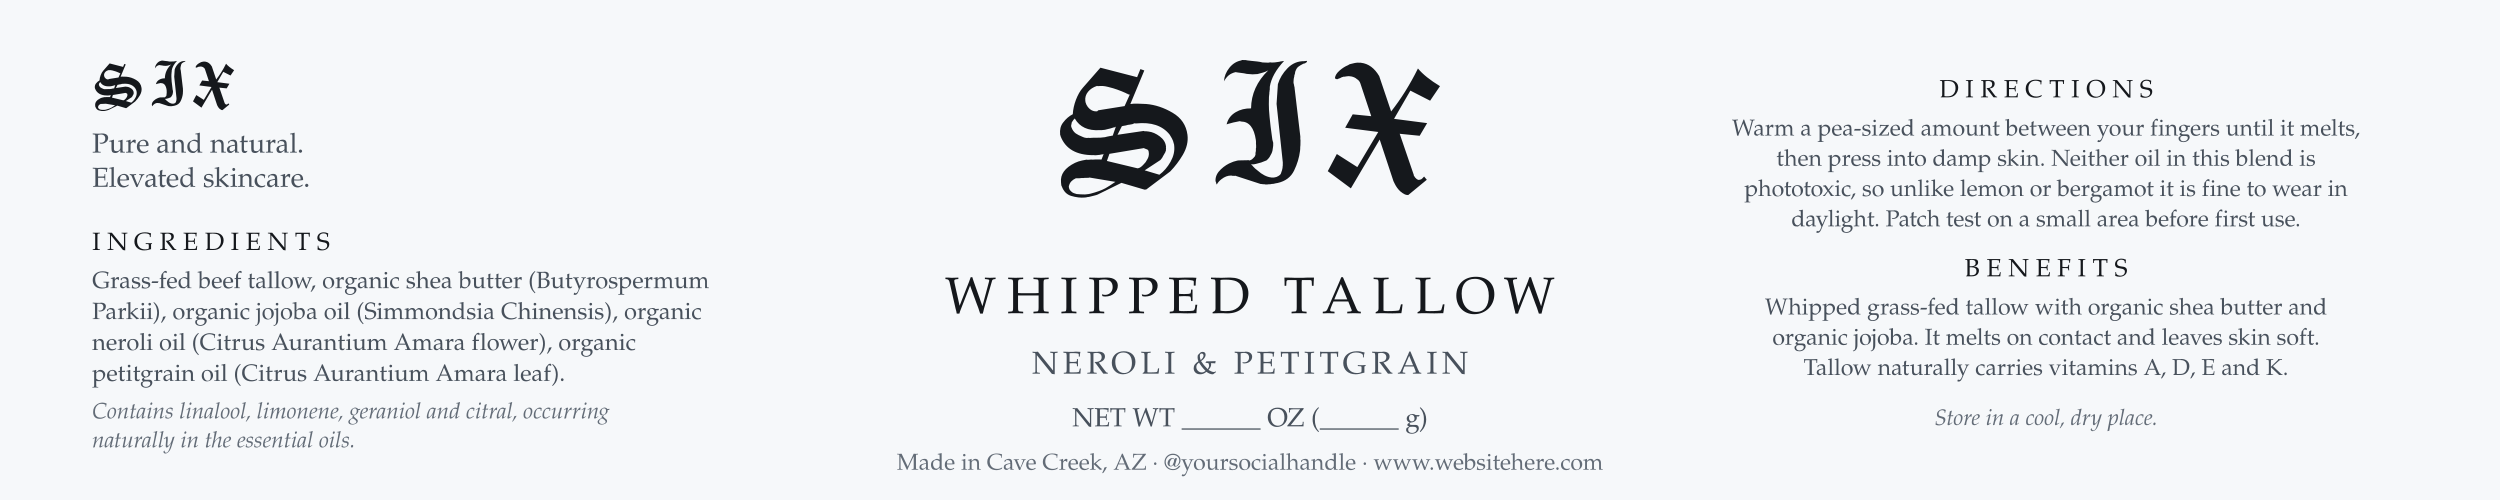
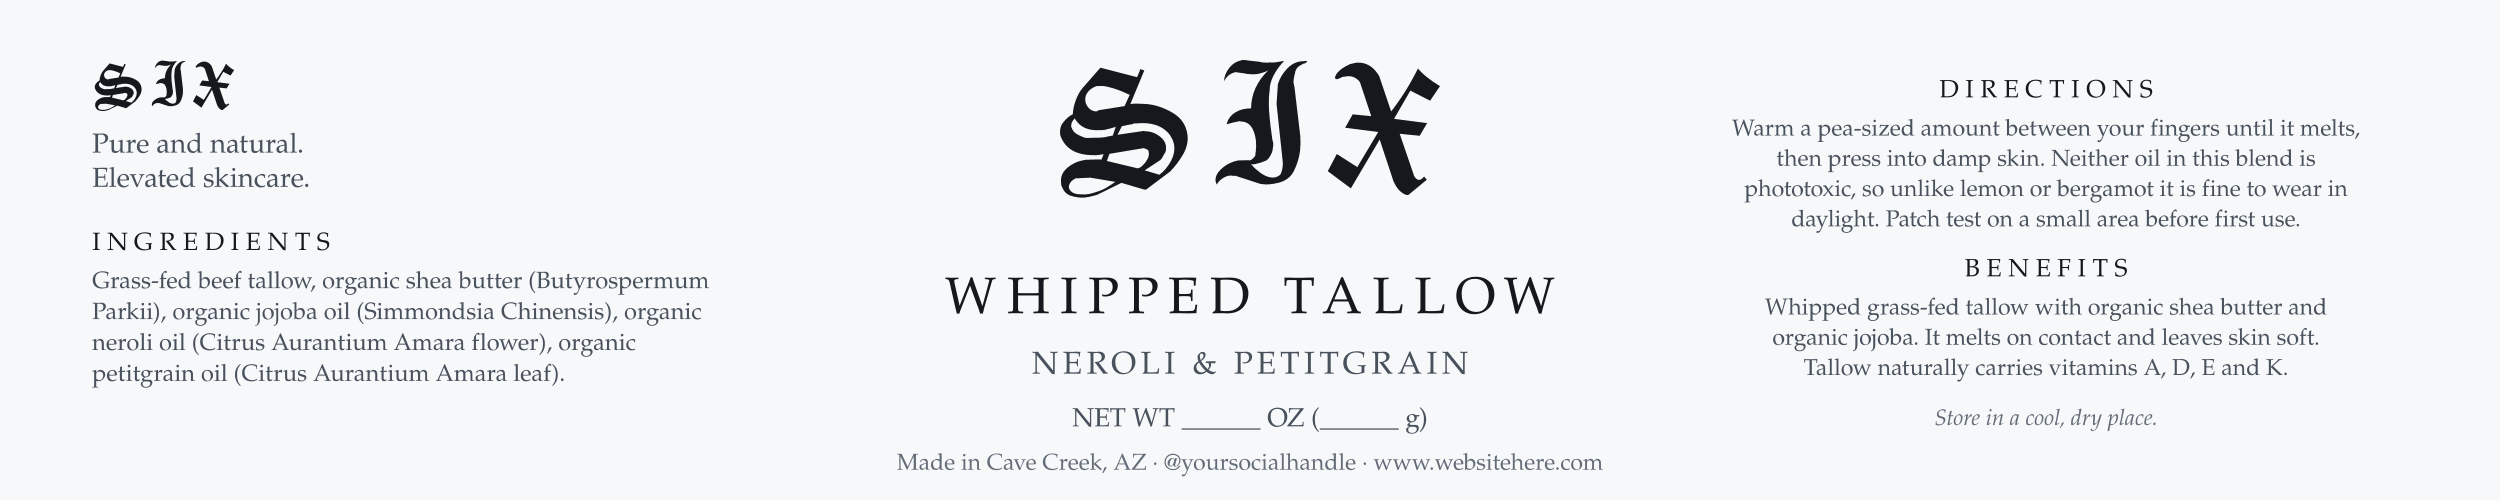
<svg xmlns="http://www.w3.org/2000/svg" width="190.0mm" height="38.0mm" viewBox="0 0 190.0 38.0">
  <rect x="0" y="0" width="190.0" height="38.0" fill="#f6f8fa" />
  <g transform="translate(80.000 4.000) scale(0.28061)">
    <path d="M12.94 4.08 22.88 6.65 23.77 4.46 24.83 4.83 21.05 13.92 22.01 13.82Q23.14 13.8 25.35 13.91Q28.99 14.22 32.5 16.29Q36.02 18.36 36.52 22.27Q36.86 24.97 35.24 27.72Q33.79 30.17 31.85 32.18L25.37 37.06L24.89 37.11L18.64 35.27L12.19 38.44Q11.91 38.57 11.24 38.73L10.19 38.99Q9.95 39.01 9.81 39.08L9.42 39.12Q9.13 39.15 9.09 39.2L8.75 39.24Q7.06 39.41 5 38.8Q3.23 38.25 2.48 36.23Q2.42 36.09 2.35 35.95L2.27 35.13Q1.93 31.89 6.06 29.85Q6.99 29.41 8 29.21L9.19 28.98Q9.35 29.07 9.98 29L10.41 28.95Q10.71 29.02 11.49 28.94Q11.68 28.97 12.07 28.93L13.24 28.95L13.86 27.37Q13.83 27.52 13.59 27.55L13.05 27.6Q13.01 27.66 12.91 27.67L11.8 27.78Q11.56 27.81 11.44 27.8Q11.32 27.79 11.17 27.75Q11.02 27.77 10.97 27.77Q4.18 27.75 2.19 22.73L2.18 22.64Q2.13 22.64 2.13 22.59L2.1 22.35Q2.05 22.36 2.05 22.31L2.03 22.16Q1.83 20.23 2.82 18.96Q3.98 17.42 5.46 16.68Q5.56 14.76 6.32 12.75Q7.09 10.74 8.18 9.51ZM6.3 34.02Q4.76 34.72 4.46 35.98Q4.37 36.08 4.39 36.28L4.42 36.57Q4.43 36.61 4.5 36.85Q4.5 36.9 4.54 36.97Q4.57 37.04 4.62 37.08Q4.63 37.13 4.63 37.18Q4.74 37.31 4.99 37.56Q5.23 37.8 5.44 37.92Q5.65 38.05 6.51 38.3Q6.85 38.31 7.59 38.38Q7.88 38.35 8.37 38.4Q8.61 38.37 8.76 38.41L9.68 38.31Q9.82 38.25 10.21 38.21Q12.82 37.54 14.35 36.7Q15.13 36.27 17 35L9.99 33.83Q9.85 33.9 9.61 33.92Q9.52 33.93 9.37 33.9Q9.22 33.91 9.17 33.92Q8.88 33.95 8.73 33.92L8.25 33.97Q8.2 33.97 7.96 33.95L7.18 34.03ZM22.08 19.14Q21.72 19.42 20.85 19.51L20.42 19.56Q19.71 19.78 19.18 19.83Q18.99 19.9 18.75 19.93L17.57 22.25L24.64 21.21Q24.85 21.34 25.29 21.29Q25.29 21.29 25.98 21.37Q27.51 21.55 29.02 22.69Q30.53 23.82 30.7 25.42L30.71 25.51Q30.67 25.57 30.68 25.66L30.72 26.05Q30.67 26.1 30.68 26.2L30.71 26.44Q30.71 26.49 30.67 26.54Q30.63 26.6 30.59 26.7Q30.55 26.8 30.56 26.9Q30.4 27.25 29.9 28.04Q29.86 28.14 29.76 28.32Q29.66 28.5 29.61 28.56Q29.57 28.61 29.18 29.09L24.93 31.88L28.91 33.07Q30.68 31.77 31.92 29.59Q33.15 27.41 32.93 25.28L32.89 24.89Q32.81 24.61 32.66 24.09Q32.65 23.94 32.52 23.71Q32.33 23.24 32.15 22.97Q32.09 22.83 31.92 22.58Q31.74 22.33 31.68 22.19Q28.76 18.54 22.58 19.18ZM24.79 25.84 15.38 27.41 14.7 29.34 22.77 31.28Q22.97 31.4 23.35 31.26Q23.59 31.19 23.91 30.96Q24.22 30.73 24.57 30.35Q24.66 30.25 24.86 30.03Q25.06 29.82 25.19 29.66Q25.86 28.66 25.99 28.06Q25.98 27.96 26.05 27.66Q26.05 27.61 26.07 27.41L26.01 26.79Q25.95 26.74 25.94 26.6L25.93 26.5Q25.88 26.51 25.85 26.44Q25.82 26.37 25.79 26.32Q25.76 26.27 25.35 26.12Q25.3 26.08 25.15 26.05Q25 26.01 24.97 25.99Q24.95 25.97 24.89 25.93L24.8 25.94ZM6.02 17.79Q5.94 17.95 5.67 18.17Q5.67 18.22 5.42 18.54Q5.42 18.54 5.33 18.67Q5.25 18.8 5.2 18.85Q5.04 19.6 5.04 19.63Q5.04 19.65 5.01 19.75L5.05 20.14Q5.05 20.19 5.1 20.23Q5.46 21.27 6.25 21.87Q6.83 22.3 8.26 22.88Q8.47 22.96 8.82 23.07Q8.92 23.06 8.96 23.05Q9.07 23.09 9.12 23.11Q9.17 23.13 9.36 23.11L9.7 23.07Q9.75 23.11 10.07 23.11Q10.39 23.1 10.77 23.06Q12.53 23.07 12.92 23.03L14.17 22.9Q14.37 22.88 14.84 22.73L14.94 22.72Q15.18 22.69 15.32 22.63L15.66 22.59Q15.85 22.57 15.99 22.51L16.28 22.48L17.14 20Q16.97 20.21 16.73 20.24L16.53 20.26Q16.49 20.31 16.35 20.32Q15.64 20.55 15.59 20.55Q15.12 20.7 14.83 20.73Q14.35 20.87 14.16 20.9L13.19 21Q12.95 21.02 12.8 20.99Q8 21.3 6.03 17.89ZM12.04 9.01Q10.48 9.51 9.59 10.6Q8.7 11.7 8.85 13.05Q8.88 13.34 8.92 13.48Q8.95 13.63 9.08 13.91Q9.09 13.95 9.21 14.23Q9.32 14.27 9.39 14.51Q10.48 16.05 12.07 15.89L12.34 15.62L19.49 14.48L20.88 11.4Q20.98 11.39 20.38 11.26Q20.37 11.21 20.27 11.15Q20.17 11.09 20.09 11.09Q20.02 11.1 19.86 10.97Q19.3 10.74 18.68 10.46L17.46 10Q16.55 9.66 15 9.28Q14.19 9.07 13.6 9.04Q13.01 9 12.24 9.08Z M51.19 2 52.25 2.01Q52.54 2.11 53.81 2.23L55.36 2.39Q55.65 2.4 56.13 2.5Q56.62 2.6 56.86 2.66Q57.39 2.71 58.41 2.72L58.9 2.63Q59.19 2.73 60.16 2.65Q60.6 2.56 61.43 2.47L61.48 2.47L61.53 2.42Q61.72 2.43 62.11 2.33Q62.3 2.34 62.69 2.25Q59.35 5.85 58.82 9.24L58.81 10.02Q58.76 10.16 58.75 10.31L58.75 10.5Q58.7 10.55 58.7 10.69L58.69 11.08Q58.59 11.76 58.59 12L58.56 13.95Q58.54 15.21 58.76 17.45Q58.93 19.49 59.51 23.58L59.74 24.41L59.73 25.33Q59.68 25.38 59.67 25.57L59.67 25.77Q59.62 25.91 59.62 26.01Q59.56 26.93 59.01 27.8Q58.71 28.52 57.93 29.19Q57.29 29.48 56.46 29.76Q56.22 29.8 55.71 29.96Q55.2 30.13 54.95 30.17Q54.9 30.17 54.81 30.17Q54.71 30.22 54.61 30.24Q54.51 30.27 54.32 30.26L53.74 30.26L53.98 30.5Q54.12 30.55 54.26 30.8L54.84 31.39Q56.09 32.42 56.43 32.67Q57.34 33.31 58.31 33.62Q58.79 33.77 58.89 33.77Q58.99 33.77 59.08 33.77Q59.18 33.82 59.23 33.82L59.91 33.83Q59.96 33.83 60.35 33.74Q60.4 33.74 60.69 33.65Q60.74 33.6 60.86 33.55Q60.98 33.51 61.03 33.48Q61.08 33.46 61.18 33.39Q61.28 33.32 61.32 33.29Q61.37 33.27 61.5 33.17Q61.62 33.08 61.64 33.03Q61.67 32.98 61.74 32.88Q61.82 32.79 61.82 32.76Q61.82 32.74 61.97 32.3L62.12 31.87Q62.12 31.72 62.22 31.43Q62.22 31.34 62.27 31.19L62.28 30.9Q62.28 30.75 62.33 30.61L62.34 29.73L60.65 13.88L61.01 8.54Q61.72 6.17 63.62 4.22Q65.51 2.28 68.13 2.31L68.82 2.23L68.91 2.52Q68.81 2.57 68.71 2.64Q68.61 2.71 68.54 2.76Q68.47 2.8 68.37 2.88Q68.27 2.95 68.15 2.95Q68.03 2.95 67.93 2.99Q67.83 3.04 67.74 3.09Q67 3.47 66.54 3.82Q66.07 4.18 65.77 5Q65.77 5.05 65.72 5.13Q65.67 5.2 65.67 5.34L65.66 5.49Q65.66 5.59 65.61 5.76Q65.56 5.93 65.46 6.17L65.46 6.36Q65.41 6.6 65.3 7.09Q65.25 7.33 65.25 7.72L65.24 8.16Q65.24 8.3 65.33 8.59Q65.33 8.64 65.38 8.69L65.38 8.79Q65.38 8.84 65.4 8.91Q65.43 8.98 65.47 9.23Q65.47 9.28 65.52 9.37L65.52 9.52L67.05 22.41Q67.05 22.7 67.09 22.75L67.08 23.48Q67.08 23.53 67.13 23.63L67.11 25.04Q67.06 25.23 67.06 25.57L67.05 26.1Q67 26.3 67 26.64Q66.67 29.3 65.4 31.94Q64.13 34.57 60.96 35.3Q60.81 35.3 60.42 35.39L59.84 35.53Q59.64 35.53 59.33 35.57Q59.01 35.62 58.86 35.66L58.48 35.66Q58.18 35.66 58.14 35.7L57.6 35.7Q57.55 35.65 57.41 35.65L56.97 35.64Q56.83 35.59 56.63 35.59L56.34 35.58L49.37 33.31L49.28 33.4L49.13 33.4Q49.08 33.4 48.99 33.35L48.6 33.35Q48.55 33.35 48.45 33.3L48.35 33.29Q46.99 33.28 45.72 34.28Q44.84 34.95 44.44 35.77L44.44 35.67Q44.39 35.62 44.34 35.53Q44.3 35.43 44.3 35.33L44.3 35.28Q44.25 35.09 44.18 34.97Q44.11 34.84 44.11 34.55Q44.13 32.95 45.56 31.61Q46.98 30.27 48.55 29.7Q48.69 29.61 49.03 29.51Q49.13 29.52 49.45 29.4Q49.77 29.28 50.01 29.24Q50.25 29.19 50.4 29.19L53.22 29.13Q53.22 29.23 53.31 29.23Q53.36 29.23 53.41 29.18Q53.46 29.13 53.75 29.04Q53.8 28.99 53.9 28.95Q54 28.9 54.07 28.83Q54.14 28.75 54.42 28.49Q54.69 28.23 54.76 28.11Q54.83 27.99 54.94 27.65L54.94 27.16Q54.94 27.02 55.05 26.63L55.05 25.95Q55.06 25.85 55.11 25.76L55.11 25.12Q55.07 24.98 55.07 24.64L55.08 24.15Q55.03 24.01 55.04 23.67Q54.32 18.7 51.07 18.66L50.68 18.56Q50.1 18.7 48.93 18.92Q48.63 19.02 48.05 19.16Q47.9 19.2 47.61 19.27Q47.32 19.34 47.12 19.43Q47.64 17.26 49.6 16.12Q51.36 15.07 53.74 15.1Q53.81 9.27 58.39 4.81Q58.29 4.86 58.04 4.98Q57.8 5.1 57.6 5.19Q57.41 5.29 56.97 5.4Q56.53 5.52 55.51 5.8Q54.63 5.88 54.15 5.88Q53.66 5.87 52.59 5.76Q52.35 5.71 51.82 5.6Q51.29 5.5 50.99 5.49Q50.7 5.49 50.22 5.39Q49.93 5.38 49.54 5.28Q48.42 5.56 47.71 6.13Q47 6.71 46.4 7.77Q46.52 5.78 47.88 4.09Q49.24 2.41 51.18 2.1Z M98.92 4.27Q100.89 6.65 104.91 9.08L102.24 13.02L96.89 10.29L92.47 17.93L101.43 19.09L99.41 22.52L94 21.98L97.82 33.14Q97.8 33.28 97.85 33.29L97.85 33.34Q97.83 33.43 97.93 33.44Q98.08 33.8 98.62 34.26Q98.67 34.26 98.71 34.27Q98.71 34.32 98.78 34.35Q98.85 34.38 98.99 34.45L99.18 34.47L99.23 34.43L99.43 34.45L99.48 34.41L99.53 34.41Q99.63 34.38 99.71 34.34Q99.79 34.3 99.84 34.3L100.1 34.09L100.61 33.56L101.34 34.43L96.3 38.58L95.77 38.52Q95.73 38.47 95.63 38.46L95.49 38.44Q95.44 38.38 95.35 38.37Q94.88 38.17 94.12 37.54Q93.2 36.65 92.65 35.51Q92.53 35.25 92.3 34.79L88.58 23.54L80.77 36.76L74.52 32.11L76.97 27.46L82.52 31L88.19 21.49L79.23 20.34L81.27 16.71L86.29 17.21L83.37 8.4Q83.12 7.59 82.39 7.16Q81.86 6.66 80.91 6.45L80.23 6.37Q80.08 6.4 79.94 6.39L79.34 6.46Q79.29 6.46 79.22 6.5Q79.14 6.54 78.99 6.52L78.8 6.5Q78.75 6.54 78.64 6.58Q78.54 6.61 78.49 6.61Q78.45 6.6 78.37 6.64Q78.29 6.68 78.24 6.7Q78.19 6.72 78.08 6.78Q77.98 6.84 77.87 6.9Q77.77 6.96 77.72 6.96Q77.67 6.95 77.59 6.99Q77.51 7.03 77.46 7.05Q77.41 7.07 77.28 7.12Q77.15 7.18 77.05 7.22L76.58 7.07L76.46 6.86Q76.58 5.84 77.72 4.85Q78.86 3.86 79.99 3.41Q80.21 3.24 80.44 3.14Q80.67 3.05 81.32 2.93Q81.47 2.9 81.73 2.83Q81.82 2.84 81.9 2.8Q81.98 2.76 82.07 2.77Q82.17 2.78 82.47 2.72Q82.62 2.74 82.77 2.71L83.01 2.74Q83.15 2.75 83.3 2.72L83.54 2.75Q86.53 3.1 88.45 6.36L91.68 15.93Q95.7 10.83 98.91 4.36Z" fill="#15181c" />
  </g>
  <text x="95.00" y="23.80" font-family="Palatino, Georgia, serif" font-size="3.90" fill="#15181c" text-anchor="middle" letter-spacing="0.800">WHIPPED TALLOW</text>
  <text x="95.00" y="28.40" font-family="Palatino, Georgia, serif" font-size="2.40" fill="#48515c" text-anchor="middle" letter-spacing="0.350">NEROLI &amp; PETITGRAIN</text>
  <text x="95.00" y="32.40" font-family="Palatino, Georgia, serif" font-size="2.00" fill="#48515c" text-anchor="middle">NET WT ______ OZ (______ g)</text>
  <text x="95.00" y="35.70" font-family="Palatino, Georgia, serif" font-size="1.75" fill="#636c77" text-anchor="middle">Made in Cave Creek, AZ   ·   @yoursocialhandle   ·   www.websitehere.com</text>
  <g transform="translate(7.000 4.400) scale(0.10289)">
    <path d="M12.94 4.08 22.88 6.65 23.77 4.46 24.83 4.83 21.05 13.92 22.01 13.82Q23.14 13.8 25.35 13.91Q28.99 14.22 32.5 16.29Q36.02 18.36 36.52 22.27Q36.86 24.97 35.24 27.72Q33.79 30.17 31.85 32.18L25.37 37.06L24.89 37.11L18.64 35.27L12.19 38.44Q11.91 38.57 11.24 38.73L10.19 38.99Q9.95 39.01 9.81 39.08L9.42 39.12Q9.13 39.15 9.09 39.2L8.75 39.24Q7.06 39.41 5 38.8Q3.23 38.25 2.48 36.23Q2.42 36.09 2.35 35.95L2.27 35.13Q1.93 31.89 6.06 29.85Q6.99 29.41 8 29.21L9.19 28.98Q9.35 29.07 9.98 29L10.41 28.95Q10.71 29.02 11.49 28.94Q11.68 28.97 12.07 28.93L13.24 28.95L13.86 27.37Q13.83 27.52 13.59 27.55L13.05 27.6Q13.01 27.66 12.91 27.67L11.8 27.78Q11.56 27.81 11.44 27.8Q11.32 27.79 11.17 27.75Q11.02 27.77 10.97 27.77Q4.18 27.75 2.19 22.73L2.18 22.64Q2.13 22.64 2.13 22.59L2.1 22.35Q2.05 22.36 2.05 22.31L2.03 22.16Q1.83 20.23 2.82 18.96Q3.98 17.42 5.46 16.68Q5.56 14.76 6.32 12.75Q7.09 10.74 8.18 9.51ZM6.3 34.02Q4.76 34.72 4.46 35.98Q4.37 36.08 4.39 36.28L4.42 36.57Q4.43 36.61 4.5 36.85Q4.5 36.9 4.54 36.97Q4.57 37.04 4.62 37.08Q4.63 37.13 4.63 37.18Q4.74 37.31 4.99 37.56Q5.23 37.8 5.44 37.92Q5.65 38.05 6.51 38.3Q6.85 38.31 7.59 38.38Q7.88 38.35 8.37 38.4Q8.61 38.37 8.76 38.41L9.68 38.31Q9.82 38.25 10.21 38.21Q12.82 37.54 14.35 36.7Q15.13 36.27 17 35L9.99 33.83Q9.85 33.9 9.61 33.92Q9.52 33.93 9.37 33.9Q9.22 33.91 9.17 33.92Q8.88 33.95 8.73 33.92L8.25 33.97Q8.2 33.97 7.96 33.95L7.18 34.03ZM22.08 19.14Q21.72 19.42 20.85 19.51L20.42 19.56Q19.71 19.78 19.18 19.83Q18.99 19.9 18.75 19.93L17.57 22.25L24.64 21.21Q24.85 21.34 25.29 21.29Q25.29 21.29 25.98 21.37Q27.51 21.55 29.02 22.69Q30.53 23.82 30.7 25.42L30.71 25.51Q30.67 25.57 30.68 25.66L30.72 26.05Q30.67 26.1 30.68 26.2L30.71 26.44Q30.71 26.49 30.67 26.54Q30.63 26.6 30.59 26.7Q30.55 26.8 30.56 26.9Q30.4 27.25 29.9 28.04Q29.86 28.14 29.76 28.32Q29.66 28.5 29.61 28.56Q29.57 28.61 29.18 29.09L24.93 31.88L28.91 33.07Q30.68 31.77 31.92 29.59Q33.15 27.41 32.93 25.28L32.89 24.89Q32.81 24.61 32.66 24.09Q32.65 23.94 32.52 23.71Q32.33 23.24 32.15 22.97Q32.09 22.83 31.92 22.58Q31.74 22.33 31.68 22.19Q28.76 18.54 22.58 19.18ZM24.79 25.84 15.38 27.41 14.7 29.34 22.77 31.28Q22.97 31.4 23.35 31.26Q23.59 31.19 23.91 30.96Q24.22 30.73 24.57 30.35Q24.66 30.25 24.86 30.03Q25.06 29.82 25.19 29.66Q25.86 28.66 25.99 28.06Q25.98 27.96 26.05 27.66Q26.05 27.61 26.07 27.41L26.01 26.79Q25.95 26.74 25.94 26.6L25.93 26.5Q25.88 26.51 25.85 26.44Q25.82 26.37 25.79 26.32Q25.76 26.27 25.35 26.12Q25.3 26.08 25.15 26.05Q25 26.01 24.97 25.99Q24.95 25.97 24.89 25.93L24.8 25.94ZM6.02 17.79Q5.94 17.95 5.67 18.17Q5.67 18.22 5.42 18.54Q5.42 18.54 5.33 18.67Q5.25 18.8 5.2 18.85Q5.04 19.6 5.04 19.63Q5.04 19.65 5.01 19.75L5.05 20.14Q5.05 20.19 5.1 20.23Q5.46 21.27 6.25 21.87Q6.83 22.3 8.26 22.88Q8.47 22.96 8.82 23.07Q8.92 23.06 8.96 23.05Q9.07 23.09 9.12 23.11Q9.17 23.13 9.36 23.11L9.7 23.07Q9.75 23.11 10.07 23.11Q10.39 23.1 10.77 23.06Q12.53 23.07 12.92 23.03L14.17 22.9Q14.37 22.88 14.84 22.73L14.94 22.72Q15.18 22.69 15.32 22.63L15.66 22.59Q15.85 22.57 15.99 22.51L16.28 22.48L17.14 20Q16.97 20.21 16.73 20.24L16.53 20.26Q16.49 20.31 16.35 20.32Q15.64 20.55 15.59 20.55Q15.12 20.7 14.83 20.73Q14.35 20.87 14.16 20.9L13.19 21Q12.95 21.02 12.8 20.99Q8 21.3 6.03 17.89ZM12.04 9.01Q10.48 9.51 9.59 10.6Q8.7 11.7 8.85 13.05Q8.88 13.34 8.92 13.48Q8.95 13.63 9.08 13.91Q9.09 13.95 9.21 14.23Q9.32 14.27 9.39 14.51Q10.48 16.05 12.07 15.89L12.34 15.62L19.49 14.48L20.88 11.4Q20.98 11.39 20.38 11.26Q20.37 11.21 20.27 11.15Q20.17 11.09 20.09 11.09Q20.02 11.1 19.86 10.97Q19.3 10.74 18.68 10.46L17.46 10Q16.55 9.66 15 9.28Q14.19 9.07 13.6 9.04Q13.01 9 12.24 9.08Z M51.19 2 52.25 2.01Q52.54 2.11 53.81 2.23L55.36 2.39Q55.65 2.4 56.13 2.5Q56.62 2.6 56.86 2.66Q57.39 2.71 58.41 2.72L58.9 2.63Q59.19 2.73 60.16 2.65Q60.6 2.56 61.43 2.47L61.48 2.47L61.53 2.42Q61.72 2.43 62.11 2.33Q62.3 2.34 62.69 2.25Q59.35 5.85 58.82 9.24L58.81 10.02Q58.76 10.16 58.75 10.31L58.75 10.5Q58.7 10.55 58.7 10.69L58.69 11.08Q58.59 11.76 58.59 12L58.56 13.95Q58.54 15.21 58.76 17.45Q58.93 19.49 59.51 23.58L59.74 24.41L59.73 25.33Q59.68 25.38 59.67 25.57L59.67 25.77Q59.62 25.91 59.62 26.01Q59.56 26.93 59.01 27.8Q58.71 28.52 57.93 29.19Q57.29 29.48 56.46 29.76Q56.22 29.8 55.71 29.96Q55.2 30.13 54.95 30.17Q54.9 30.17 54.81 30.17Q54.71 30.22 54.61 30.24Q54.51 30.27 54.32 30.26L53.74 30.26L53.98 30.5Q54.12 30.55 54.26 30.8L54.84 31.39Q56.09 32.42 56.43 32.67Q57.34 33.31 58.31 33.62Q58.79 33.77 58.89 33.77Q58.99 33.77 59.08 33.77Q59.18 33.82 59.23 33.82L59.91 33.83Q59.96 33.83 60.35 33.74Q60.4 33.74 60.69 33.65Q60.74 33.6 60.86 33.55Q60.98 33.51 61.03 33.48Q61.08 33.46 61.18 33.39Q61.28 33.32 61.32 33.29Q61.37 33.27 61.5 33.17Q61.62 33.08 61.64 33.03Q61.67 32.98 61.74 32.88Q61.82 32.79 61.82 32.76Q61.82 32.74 61.97 32.3L62.12 31.87Q62.12 31.72 62.22 31.43Q62.22 31.34 62.27 31.19L62.28 30.9Q62.28 30.75 62.33 30.61L62.34 29.73L60.65 13.88L61.01 8.54Q61.72 6.17 63.62 4.22Q65.51 2.28 68.13 2.31L68.82 2.23L68.91 2.52Q68.81 2.57 68.71 2.64Q68.61 2.71 68.54 2.76Q68.47 2.8 68.37 2.88Q68.27 2.95 68.15 2.95Q68.03 2.95 67.93 2.99Q67.83 3.04 67.74 3.09Q67 3.47 66.54 3.82Q66.07 4.18 65.77 5Q65.77 5.05 65.72 5.13Q65.67 5.2 65.67 5.34L65.66 5.49Q65.66 5.59 65.61 5.76Q65.56 5.93 65.46 6.17L65.46 6.36Q65.41 6.6 65.3 7.09Q65.25 7.33 65.25 7.72L65.24 8.16Q65.24 8.3 65.33 8.59Q65.33 8.64 65.38 8.69L65.38 8.79Q65.38 8.84 65.4 8.91Q65.43 8.98 65.47 9.23Q65.47 9.28 65.52 9.37L65.52 9.52L67.05 22.41Q67.05 22.7 67.09 22.75L67.08 23.48Q67.08 23.53 67.13 23.63L67.11 25.04Q67.06 25.23 67.06 25.57L67.05 26.1Q67 26.3 67 26.64Q66.67 29.3 65.4 31.94Q64.13 34.57 60.96 35.3Q60.81 35.3 60.42 35.39L59.84 35.53Q59.64 35.53 59.33 35.57Q59.01 35.62 58.86 35.66L58.48 35.66Q58.18 35.66 58.14 35.7L57.6 35.7Q57.55 35.65 57.41 35.65L56.97 35.64Q56.83 35.59 56.63 35.59L56.34 35.58L49.37 33.31L49.28 33.4L49.13 33.4Q49.08 33.4 48.99 33.35L48.6 33.35Q48.55 33.35 48.45 33.3L48.35 33.29Q46.99 33.28 45.72 34.28Q44.84 34.95 44.44 35.77L44.44 35.67Q44.39 35.62 44.34 35.53Q44.3 35.43 44.3 35.33L44.3 35.28Q44.25 35.09 44.18 34.97Q44.11 34.84 44.11 34.55Q44.13 32.95 45.56 31.61Q46.98 30.27 48.55 29.7Q48.69 29.61 49.03 29.51Q49.13 29.52 49.45 29.4Q49.77 29.28 50.01 29.24Q50.25 29.19 50.4 29.19L53.22 29.13Q53.22 29.23 53.31 29.23Q53.36 29.23 53.41 29.18Q53.46 29.13 53.75 29.04Q53.8 28.99 53.9 28.95Q54 28.9 54.07 28.83Q54.14 28.75 54.42 28.49Q54.69 28.23 54.76 28.11Q54.83 27.99 54.94 27.65L54.94 27.16Q54.94 27.02 55.05 26.63L55.05 25.95Q55.06 25.85 55.11 25.76L55.11 25.12Q55.07 24.98 55.07 24.64L55.08 24.15Q55.03 24.01 55.04 23.67Q54.32 18.7 51.07 18.66L50.68 18.56Q50.1 18.7 48.93 18.92Q48.63 19.02 48.05 19.16Q47.9 19.2 47.61 19.27Q47.32 19.34 47.12 19.43Q47.64 17.26 49.6 16.12Q51.36 15.07 53.74 15.1Q53.81 9.27 58.39 4.81Q58.29 4.86 58.04 4.98Q57.8 5.1 57.6 5.19Q57.41 5.29 56.97 5.4Q56.53 5.52 55.51 5.8Q54.63 5.88 54.15 5.88Q53.66 5.87 52.59 5.76Q52.35 5.71 51.82 5.6Q51.29 5.5 50.99 5.49Q50.7 5.49 50.22 5.39Q49.93 5.38 49.54 5.28Q48.42 5.56 47.71 6.13Q47 6.71 46.4 7.77Q46.52 5.78 47.88 4.09Q49.24 2.41 51.18 2.1Z M98.92 4.27Q100.89 6.65 104.91 9.08L102.24 13.02L96.89 10.29L92.47 17.93L101.43 19.09L99.41 22.52L94 21.98L97.82 33.14Q97.8 33.28 97.85 33.29L97.85 33.34Q97.83 33.43 97.93 33.44Q98.08 33.8 98.62 34.26Q98.67 34.26 98.71 34.27Q98.71 34.32 98.78 34.35Q98.85 34.38 98.99 34.45L99.18 34.47L99.23 34.43L99.43 34.45L99.48 34.41L99.53 34.41Q99.63 34.38 99.71 34.34Q99.79 34.3 99.84 34.3L100.1 34.09L100.61 33.56L101.34 34.43L96.3 38.58L95.77 38.52Q95.73 38.47 95.63 38.46L95.49 38.44Q95.44 38.38 95.35 38.37Q94.88 38.17 94.12 37.54Q93.2 36.65 92.65 35.51Q92.53 35.25 92.3 34.79L88.58 23.54L80.77 36.76L74.52 32.11L76.97 27.46L82.52 31L88.19 21.49L79.23 20.34L81.27 16.71L86.29 17.21L83.37 8.4Q83.12 7.59 82.39 7.16Q81.86 6.66 80.91 6.45L80.23 6.37Q80.08 6.4 79.94 6.39L79.34 6.46Q79.29 6.46 79.22 6.5Q79.14 6.54 78.99 6.52L78.8 6.5Q78.75 6.54 78.64 6.58Q78.54 6.61 78.49 6.61Q78.45 6.6 78.37 6.64Q78.29 6.68 78.24 6.7Q78.19 6.72 78.08 6.78Q77.98 6.84 77.87 6.9Q77.77 6.96 77.72 6.96Q77.67 6.95 77.59 6.99Q77.51 7.03 77.46 7.05Q77.41 7.07 77.28 7.12Q77.15 7.18 77.05 7.22L76.58 7.07L76.46 6.86Q76.58 5.84 77.72 4.85Q78.86 3.86 79.99 3.41Q80.21 3.24 80.44 3.14Q80.67 3.05 81.32 2.93Q81.47 2.9 81.73 2.83Q81.82 2.84 81.9 2.8Q81.98 2.76 82.07 2.77Q82.17 2.78 82.47 2.72Q82.62 2.74 82.77 2.71L83.01 2.74Q83.15 2.75 83.3 2.72L83.54 2.75Q86.53 3.1 88.45 6.36L91.68 15.93Q95.7 10.83 98.91 4.36Z" fill="#15181c" />
  </g>
  <text x="7.00" y="11.60" font-family="Palatino, Georgia, serif" font-size="2.10" fill="#48515c">Pure and natural.</text>
  <text x="7.00" y="14.20" font-family="Palatino, Georgia, serif" font-size="2.10" fill="#48515c">Elevated skincare.</text>
  <text x="7.00" y="19.00" font-family="Palatino, Georgia, serif" font-size="1.90" fill="#15181c" letter-spacing="0.500">INGREDIENTS</text>
  <text x="7.00" y="21.90" font-family="Palatino, Georgia, serif" font-size="1.80" fill="#48515c">Grass-fed beef tallow, organic shea butter (Butyrospermum</text>
  <text x="7.00" y="24.25" font-family="Palatino, Georgia, serif" font-size="1.80" fill="#48515c">Parkii), organic jojoba oil (Simmondsia Chinensis), organic</text>
  <text x="7.00" y="26.60" font-family="Palatino, Georgia, serif" font-size="1.80" fill="#48515c">neroli oil (Citrus Aurantium Amara flower), organic</text>
  <text x="7.00" y="28.95" font-family="Palatino, Georgia, serif" font-size="1.80" fill="#48515c">petitgrain oil (Citrus Aurantium Amara leaf).</text>
-   <text x="7.00" y="31.80" font-family="Palatino, Georgia, serif" font-size="1.70" fill="#636c77" font-style="italic">Contains linalool, limonene, geraniol and citral, occurring</text>
-   <text x="7.00" y="34.00" font-family="Palatino, Georgia, serif" font-size="1.70" fill="#636c77" font-style="italic">naturally in the essential oils.</text>
  <text x="155.50" y="7.40" font-family="Palatino, Georgia, serif" font-size="1.90" fill="#15181c" text-anchor="middle" letter-spacing="0.500">DIRECTIONS</text>
  <text x="155.50" y="10.30" font-family="Palatino, Georgia, serif" font-size="1.75" fill="#48515c" text-anchor="middle">Warm a pea-sized amount between your fingers until it melts,</text>
  <text x="155.50" y="12.60" font-family="Palatino, Georgia, serif" font-size="1.75" fill="#48515c" text-anchor="middle">then press into damp skin. Neither oil in this blend is</text>
  <text x="155.50" y="14.90" font-family="Palatino, Georgia, serif" font-size="1.75" fill="#48515c" text-anchor="middle">phototoxic, so unlike lemon or bergamot it is fine to wear in</text>
  <text x="155.50" y="17.20" font-family="Palatino, Georgia, serif" font-size="1.75" fill="#48515c" text-anchor="middle">daylight. Patch test on a small area before first use.</text>
  <text x="155.50" y="21.00" font-family="Palatino, Georgia, serif" font-size="1.90" fill="#15181c" text-anchor="middle" letter-spacing="0.500">BENEFITS</text>
  <text x="155.50" y="23.90" font-family="Palatino, Georgia, serif" font-size="1.75" fill="#48515c" text-anchor="middle">Whipped grass-fed tallow with organic shea butter and</text>
  <text x="155.50" y="26.20" font-family="Palatino, Georgia, serif" font-size="1.75" fill="#48515c" text-anchor="middle">organic jojoba. It melts on contact and leaves skin soft.</text>
  <text x="155.50" y="28.50" font-family="Palatino, Georgia, serif" font-size="1.75" fill="#48515c" text-anchor="middle">Tallow naturally carries vitamins A, D, E and K.</text>
  <text x="155.50" y="32.30" font-family="Palatino, Georgia, serif" font-size="1.70" fill="#636c77" text-anchor="middle" font-style="italic">Store in a cool, dry place.</text>
</svg>
